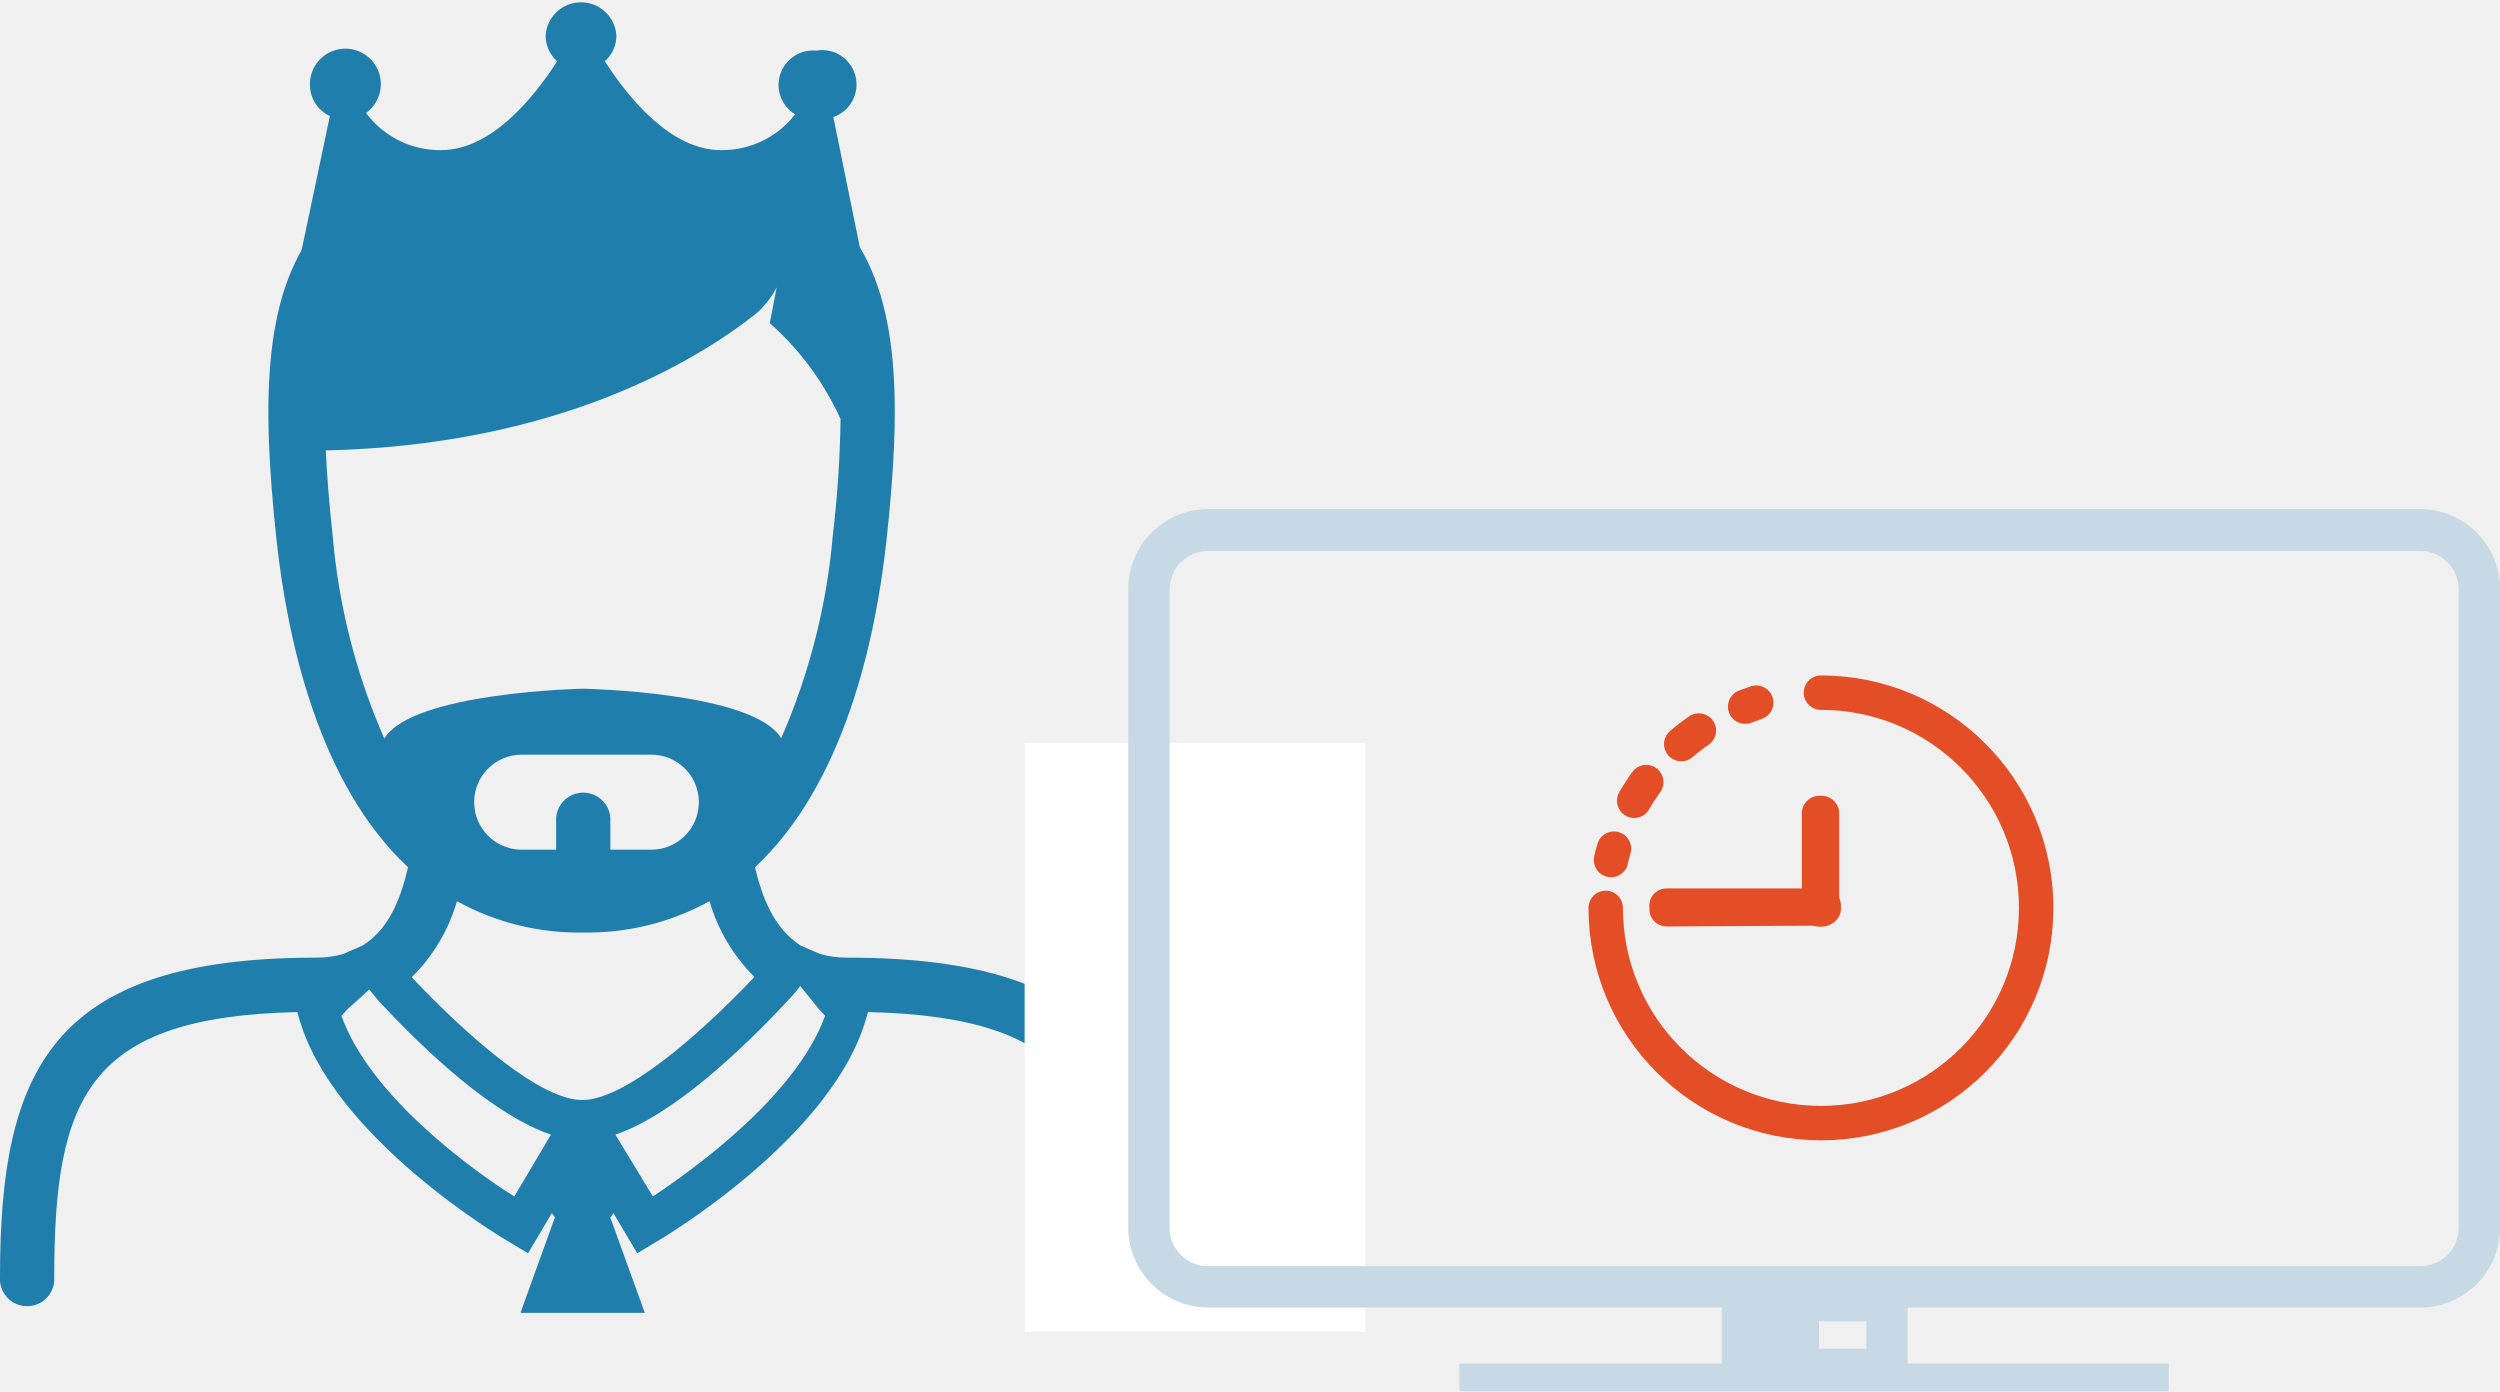
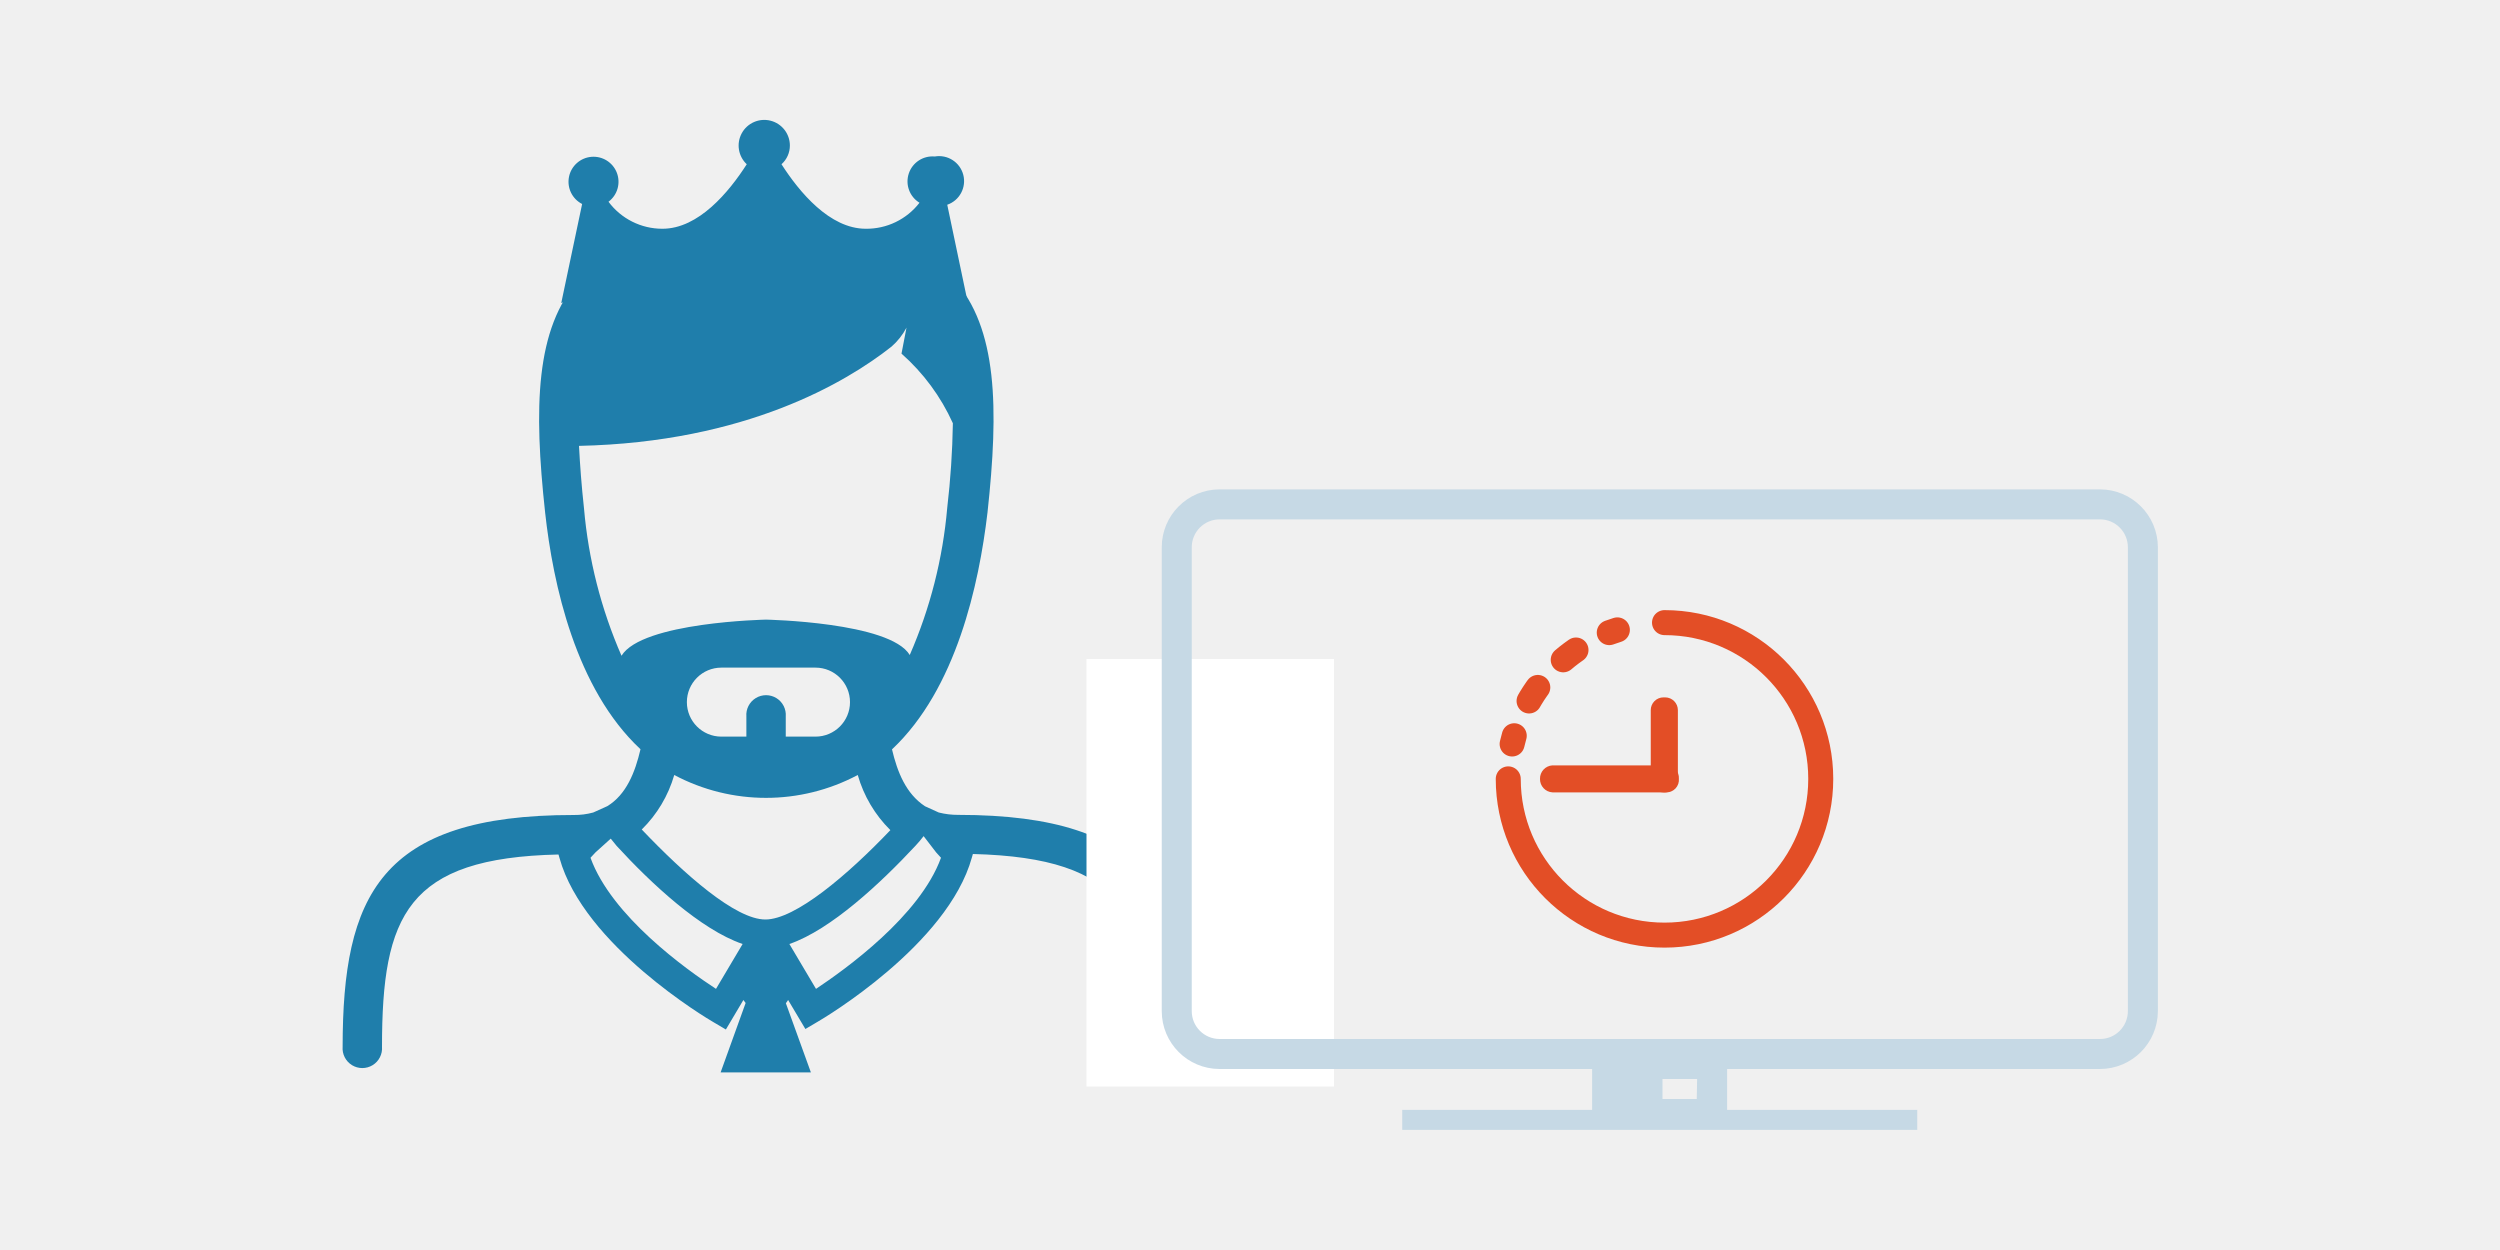
- <svg xmlns="http://www.w3.org/2000/svg" viewBox="0 0 145.2 80.81">
+ <svg xmlns="http://www.w3.org/2000/svg" id="Mode_Isolation" data-name="Mode Isolation" viewBox="0 0 200 100">
  <defs>
    <style>.cls-1{fill:#1f7eab;}.cls-2{fill:#fff;}.cls-3{fill:#c6d9e5;}.cls-4,.cls-5{fill:none;stroke:#e34e26;stroke-linecap:round;stroke-linejoin:round;stroke-width:2px;}.cls-5{stroke-dasharray:1.29 3.01;}.cls-6{fill:#e34e26;}</style>
  </defs>
-   <g id="Calque_2" data-name="Calque 2">
-     <g id="Mode_Isolation" data-name="Mode Isolation">
-       <path class="cls-1" d="M19.83,59l.4-.43,1.22-1.1.47.58c2.76,3,6.73,6.71,10.08,7.85l-2.13,3.59C27.49,68,21.51,63.7,19.83,59Zm4.1-2.26a10.14,10.14,0,0,0,2.61-4.4,14.6,14.6,0,0,0,7.33,1.82,14.64,14.64,0,0,0,7.34-1.82,10.2,10.2,0,0,0,2.61,4.4c-3.4,3.58-7.6,7.15-10,7.15S27.33,60.36,23.93,56.78Zm11.81,9.16c3.35-1.14,7.33-4.9,10.08-7.85a9.46,9.46,0,0,0,.66-.78l1.05,1.3.39.43c-1.68,4.66-7.66,8.93-10,10.49ZM32.3,47.74v1.61h-2a2.76,2.76,0,0,1,0-5.52h7.53a2.76,2.76,0,0,1,0,5.52H35.45V47.74a1.58,1.58,0,1,0-3.15,0ZM33.87,40s-9.9.19-11.55,2.89a37.16,37.16,0,0,1-3-11.79c-.2-1.82-.33-3.46-.4-4.94,13.34-.3,21.4-5.1,25-7.95a0,0,0,0,0,0,0,5.22,5.22,0,0,0,1.19-1.52l-.4,2.08a16.56,16.56,0,0,1,4.11,5.57,64.46,64.46,0,0,1-.45,6.75,37.43,37.43,0,0,1-3,11.79C43.78,40.18,33.87,40,33.87,40ZM0,74.16a1.58,1.58,0,1,0,3.15,0c0-10.51,2-15.1,14.12-15.38l.08.29c1.94,7,11.89,12.88,12.32,13.12l1,.6,1.38-2.33.18.24-2,5.55h7.22l-2-5.53.18-.26,1.38,2.33,1-.6c.42-.24,10.38-6.12,12.32-13.12l.08-.29c12.12.28,14.12,4.87,14.12,15.38a1.58,1.58,0,1,0,3.15,0c0-12-2.95-18.54-18.48-18.54a5.79,5.79,0,0,1-1.57-.21l-1.13-.49c-1.53-1-2.22-2.73-2.65-4.55,5.18-4.83,7-13.19,7.63-18.93.92-8.38.81-14.75-2.71-18.67-1.93-2.16-4.8-3.47-9-4.07a34,34,0,0,0-6-.48,33.93,33.93,0,0,0-5.76.45c-4.31.57-7.25,1.89-9.23,4.1-3.51,3.92-3.62,10.29-2.71,18.67.63,5.74,2.45,14.1,7.63,18.93-.43,1.85-1.13,3.62-2.65,4.55l-1.12.49a5.79,5.79,0,0,1-1.57.21C3,55.62,0,62.13,0,74.16Z" />
-       <rect class="cls-2" x="59.51" y="43.14" width="19.8" height="34.2" transform="translate(138.82 120.48) rotate(-180)" />
-       <path class="cls-3" d="M65.53,71.31V34.2a4.64,4.64,0,0,1,4.63-4.63h70.41a4.63,4.63,0,0,1,4.63,4.63V71.31a4.63,4.63,0,0,1-4.63,4.63H70.16A4.64,4.64,0,0,1,65.53,71.31ZM70.16,32a2.23,2.23,0,0,0-2.23,2.23V71.31a2.23,2.23,0,0,0,2.23,2.23h70.41a2.23,2.23,0,0,0,2.23-2.23V34.2A2.23,2.23,0,0,0,140.57,32Z" />
-       <path class="cls-3" d="M100,74.34h10.8v6.4H100Zm8.4,2.4h-2.75v1.6h2.75Z" />
-       <rect class="cls-3" x="84.77" y="79.21" width="41.2" height="1.6" transform="translate(210.73 160.01) rotate(-180)" />
-       <path class="cls-1" d="M33.75,12.29a55.7,55.7,0,0,0-16.26,2.37l1.67-7.92A2,2,0,0,1,18,4.91a2.06,2.06,0,1,1,3.26,1.65,5.33,5.33,0,0,0,4.35,2.16c2.88,0,5.31-2.93,6.75-5.16a2,2,0,0,1-.67-1.51,2.06,2.06,0,0,1,4.11,0,2,2,0,0,1-.67,1.51C36.57,5.79,39,8.72,41.88,8.72a5.35,5.35,0,0,0,4.3-2.08,2,2,0,0,1,1.22-3.7,2,2,0,0,1,1,3.86L50,14.66A55.79,55.79,0,0,0,33.75,12.29Z" />
-       <path class="cls-4" d="M93.26,52.73a12.5,12.5,0,1,0,12.5-12.5" />
-       <path class="cls-4" d="M102,40.81l-.64.23" />
-       <path class="cls-5" d="M98.67,42.43a12.58,12.58,0,0,0-4.43,5.43" />
-       <path class="cls-4" d="M93.74,49.29a6.36,6.36,0,0,0-.17.66" />
-       <rect class="cls-6" x="104.65" y="46.22" width="2.17" height="7.6" rx="1.02" />
-       <path class="cls-6" d="M95.8,52.73h0a1,1,0,0,0,1,1.08l9.12-.05a1,1,0,0,0,1-1.09h0a1,1,0,0,0-1-1.07l-9.12,0A1,1,0,0,0,95.8,52.73Z" />
-     </g>
-   </g>
+   <path class="cls-1" d="M47.24,68.62l.4-.43,1.22-1.1.47.58c2.75,3,6.73,6.71,10.08,7.85l-2.13,3.59C54.89,77.55,48.92,73.28,47.24,68.62Zm4.1-2.26A10,10,0,0,0,53.94,62a15.64,15.64,0,0,0,14.68,0,10.08,10.08,0,0,0,2.61,4.41c-3.4,3.57-7.6,7.15-10,7.15S54.74,69.93,51.34,66.36Zm11.81,9.16c3.34-1.15,7.33-4.9,10.08-7.85a9.46,9.46,0,0,0,.66-.78l1,1.3.39.43c-1.69,4.66-7.66,8.93-10,10.49Zm-3.44-18.2v1.61h-2a2.76,2.76,0,0,1,0-5.52h7.53a2.76,2.76,0,0,1,0,5.52H62.86V57.32a1.58,1.58,0,1,0-3.15,0Zm1.57-7.75s-9.91.19-11.56,2.89a37.5,37.5,0,0,1-3-11.79c-.2-1.82-.32-3.46-.4-5,13.35-.29,21.4-5.1,25-7.94h0a5.25,5.25,0,0,0,1.2-1.52l-.4,2.08a16.47,16.47,0,0,1,4.11,5.57,67.31,67.31,0,0,1-.45,6.75,37.5,37.5,0,0,1-3,11.79C71.19,49.76,61.28,49.57,61.28,49.57ZM27.41,83.74a1.58,1.58,0,1,0,3.15,0c0-10.52,2-15.11,14.12-15.38l.08.28c1.94,7,11.89,12.89,12.31,13.13l1,.59L59.47,80l.18.24-2,5.55h7.22l-2-5.53.18-.26,1.38,2.32,1-.59c.42-.24,10.38-6.13,12.32-13.13l.08-.28C90,68.63,92,73.22,92,83.74a1.58,1.58,0,1,0,3.15,0c0-12-3-18.55-18.49-18.55A6.21,6.21,0,0,1,75.1,65L74,64.5c-1.52-1-2.21-2.73-2.64-4.55C76.5,55.12,78.32,46.76,79,41c.91-8.37.81-14.75-2.71-18.67-1.93-2.15-4.8-3.47-9-4.06a37.17,37.17,0,0,0-11.72,0c-4.31.57-7.26,1.89-9.23,4.09C42.81,26.26,42.7,32.64,43.61,41c.63,5.75,2.45,14.11,7.63,18.94-.43,1.84-1.13,3.62-2.65,4.55L47.46,65a5.68,5.68,0,0,1-1.56.2C30.36,65.19,27.42,71.71,27.41,83.74Z" />
+   <rect class="cls-2" x="86.92" y="52.72" width="19.8" height="34.2" transform="translate(193.64 139.64) rotate(-180)" />
+   <path class="cls-3" d="M92.94,80.89V43.78a4.63,4.63,0,0,1,4.62-4.63H168a4.64,4.64,0,0,1,4.63,4.63V80.89A4.64,4.64,0,0,1,168,85.52H97.56A4.63,4.63,0,0,1,92.94,80.89Zm4.62-39.34a2.23,2.23,0,0,0-2.22,2.23V80.89a2.23,2.23,0,0,0,2.22,2.23H168a2.23,2.23,0,0,0,2.23-2.23V43.78A2.23,2.23,0,0,0,168,41.55Z" />
+   <path class="cls-3" d="M127.37,83.92h10.8v6.4h-10.8Zm8.4,2.4H133v1.6h2.74Z" />
+   <rect class="cls-3" x="112.17" y="88.78" width="41.2" height="1.6" transform="translate(265.55 179.17) rotate(-180)" />
+   <path class="cls-1" d="M61.16,21.87A55.7,55.7,0,0,0,44.9,24.24l1.67-7.92a2,2,0,1,1,2.11-.18A5.36,5.36,0,0,0,53,18.3c2.88,0,5.31-2.93,6.74-5.16a2.05,2.05,0,1,1,3.45-1.51,2,2,0,0,1-.67,1.51c1.43,2.23,3.86,5.16,6.74,5.16a5.35,5.35,0,0,0,4.3-2.08,2,2,0,0,1,1.22-3.7,2,2,0,0,1,1,3.86l1.65,7.86A55.87,55.87,0,0,0,61.16,21.87Z" />
+   <path class="cls-4" d="M120.66,62.31a12.5,12.5,0,1,0,12.5-12.5" />
+   <path class="cls-4" d="M129.39,50.39l-.65.22" />
+   <path class="cls-5" d="M126.08,52a12.58,12.58,0,0,0-4.43,5.43" />
+   <path class="cls-4" d="M121.14,58.86c-.06.22-.11.44-.17.66" />
+   <rect class="cls-6" x="132.06" y="55.79" width="2.17" height="7.6" rx="1.02" />
+   <path class="cls-6" d="M123.2,62.31h0a1.06,1.06,0,0,0,1,1.08l9.11,0a1,1,0,0,0,1-1.09h0a1,1,0,0,0-1-1.07l-9.12,0A1.06,1.06,0,0,0,123.2,62.31Z" />
</svg>
